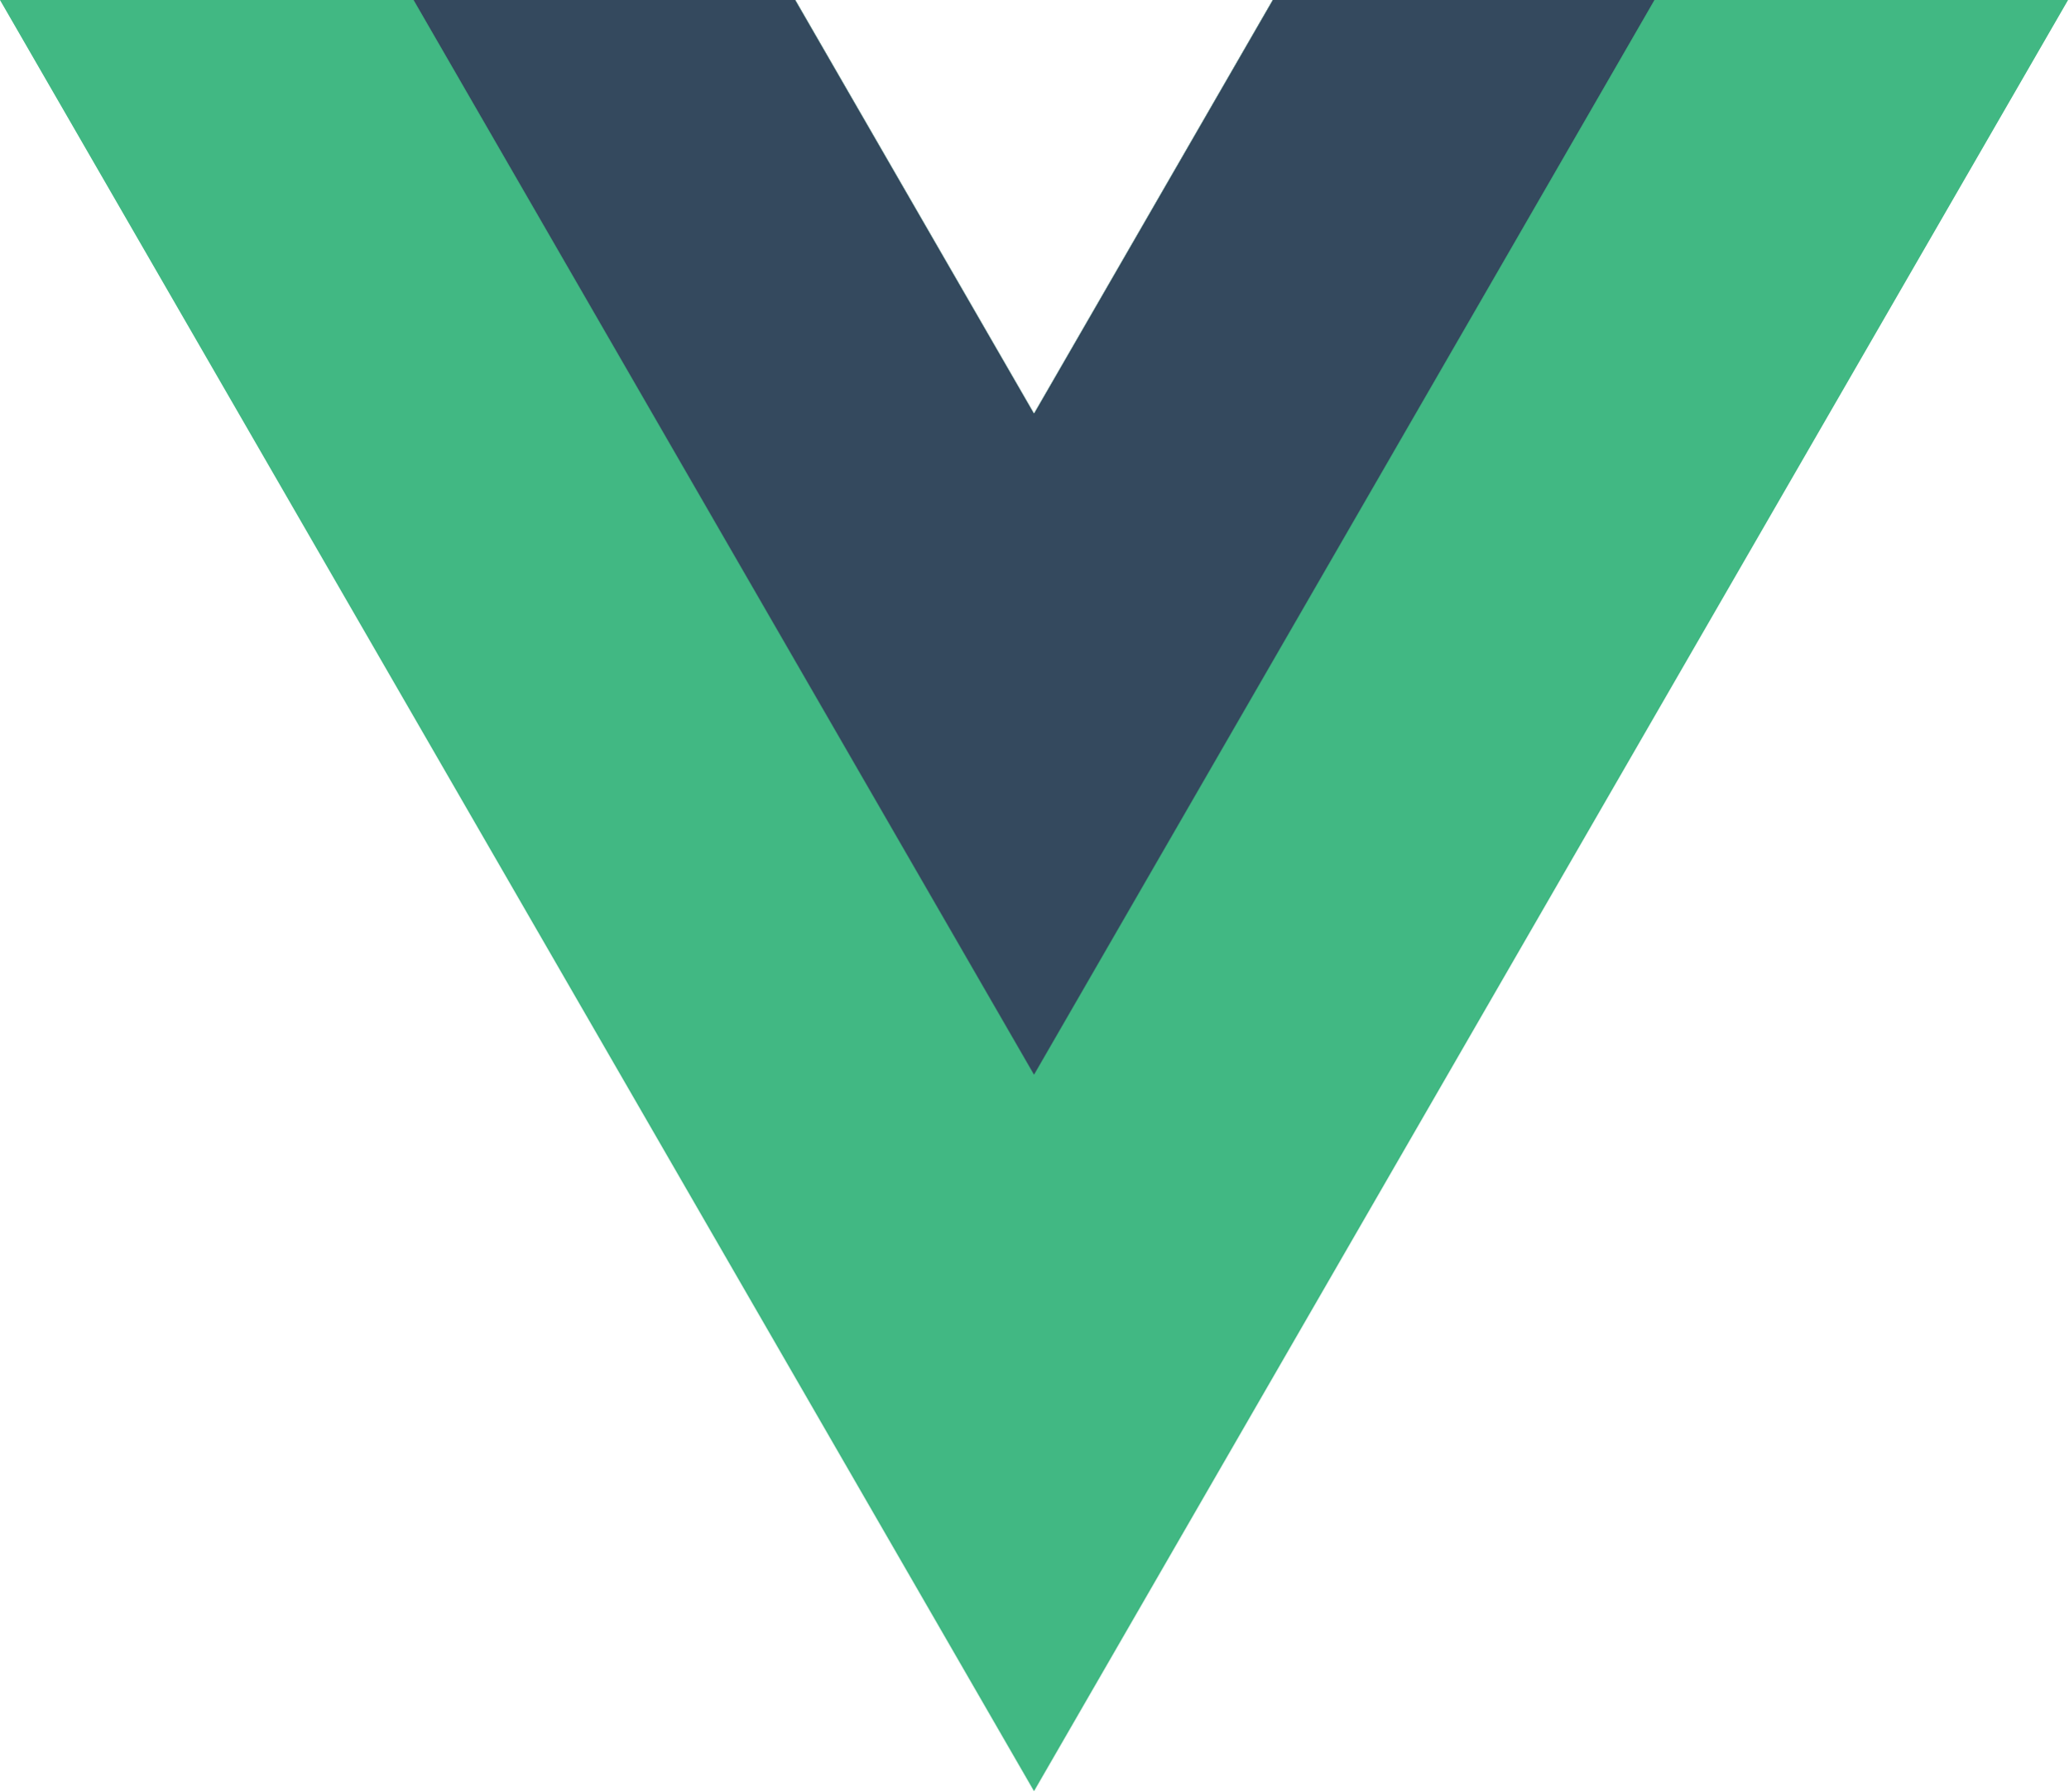
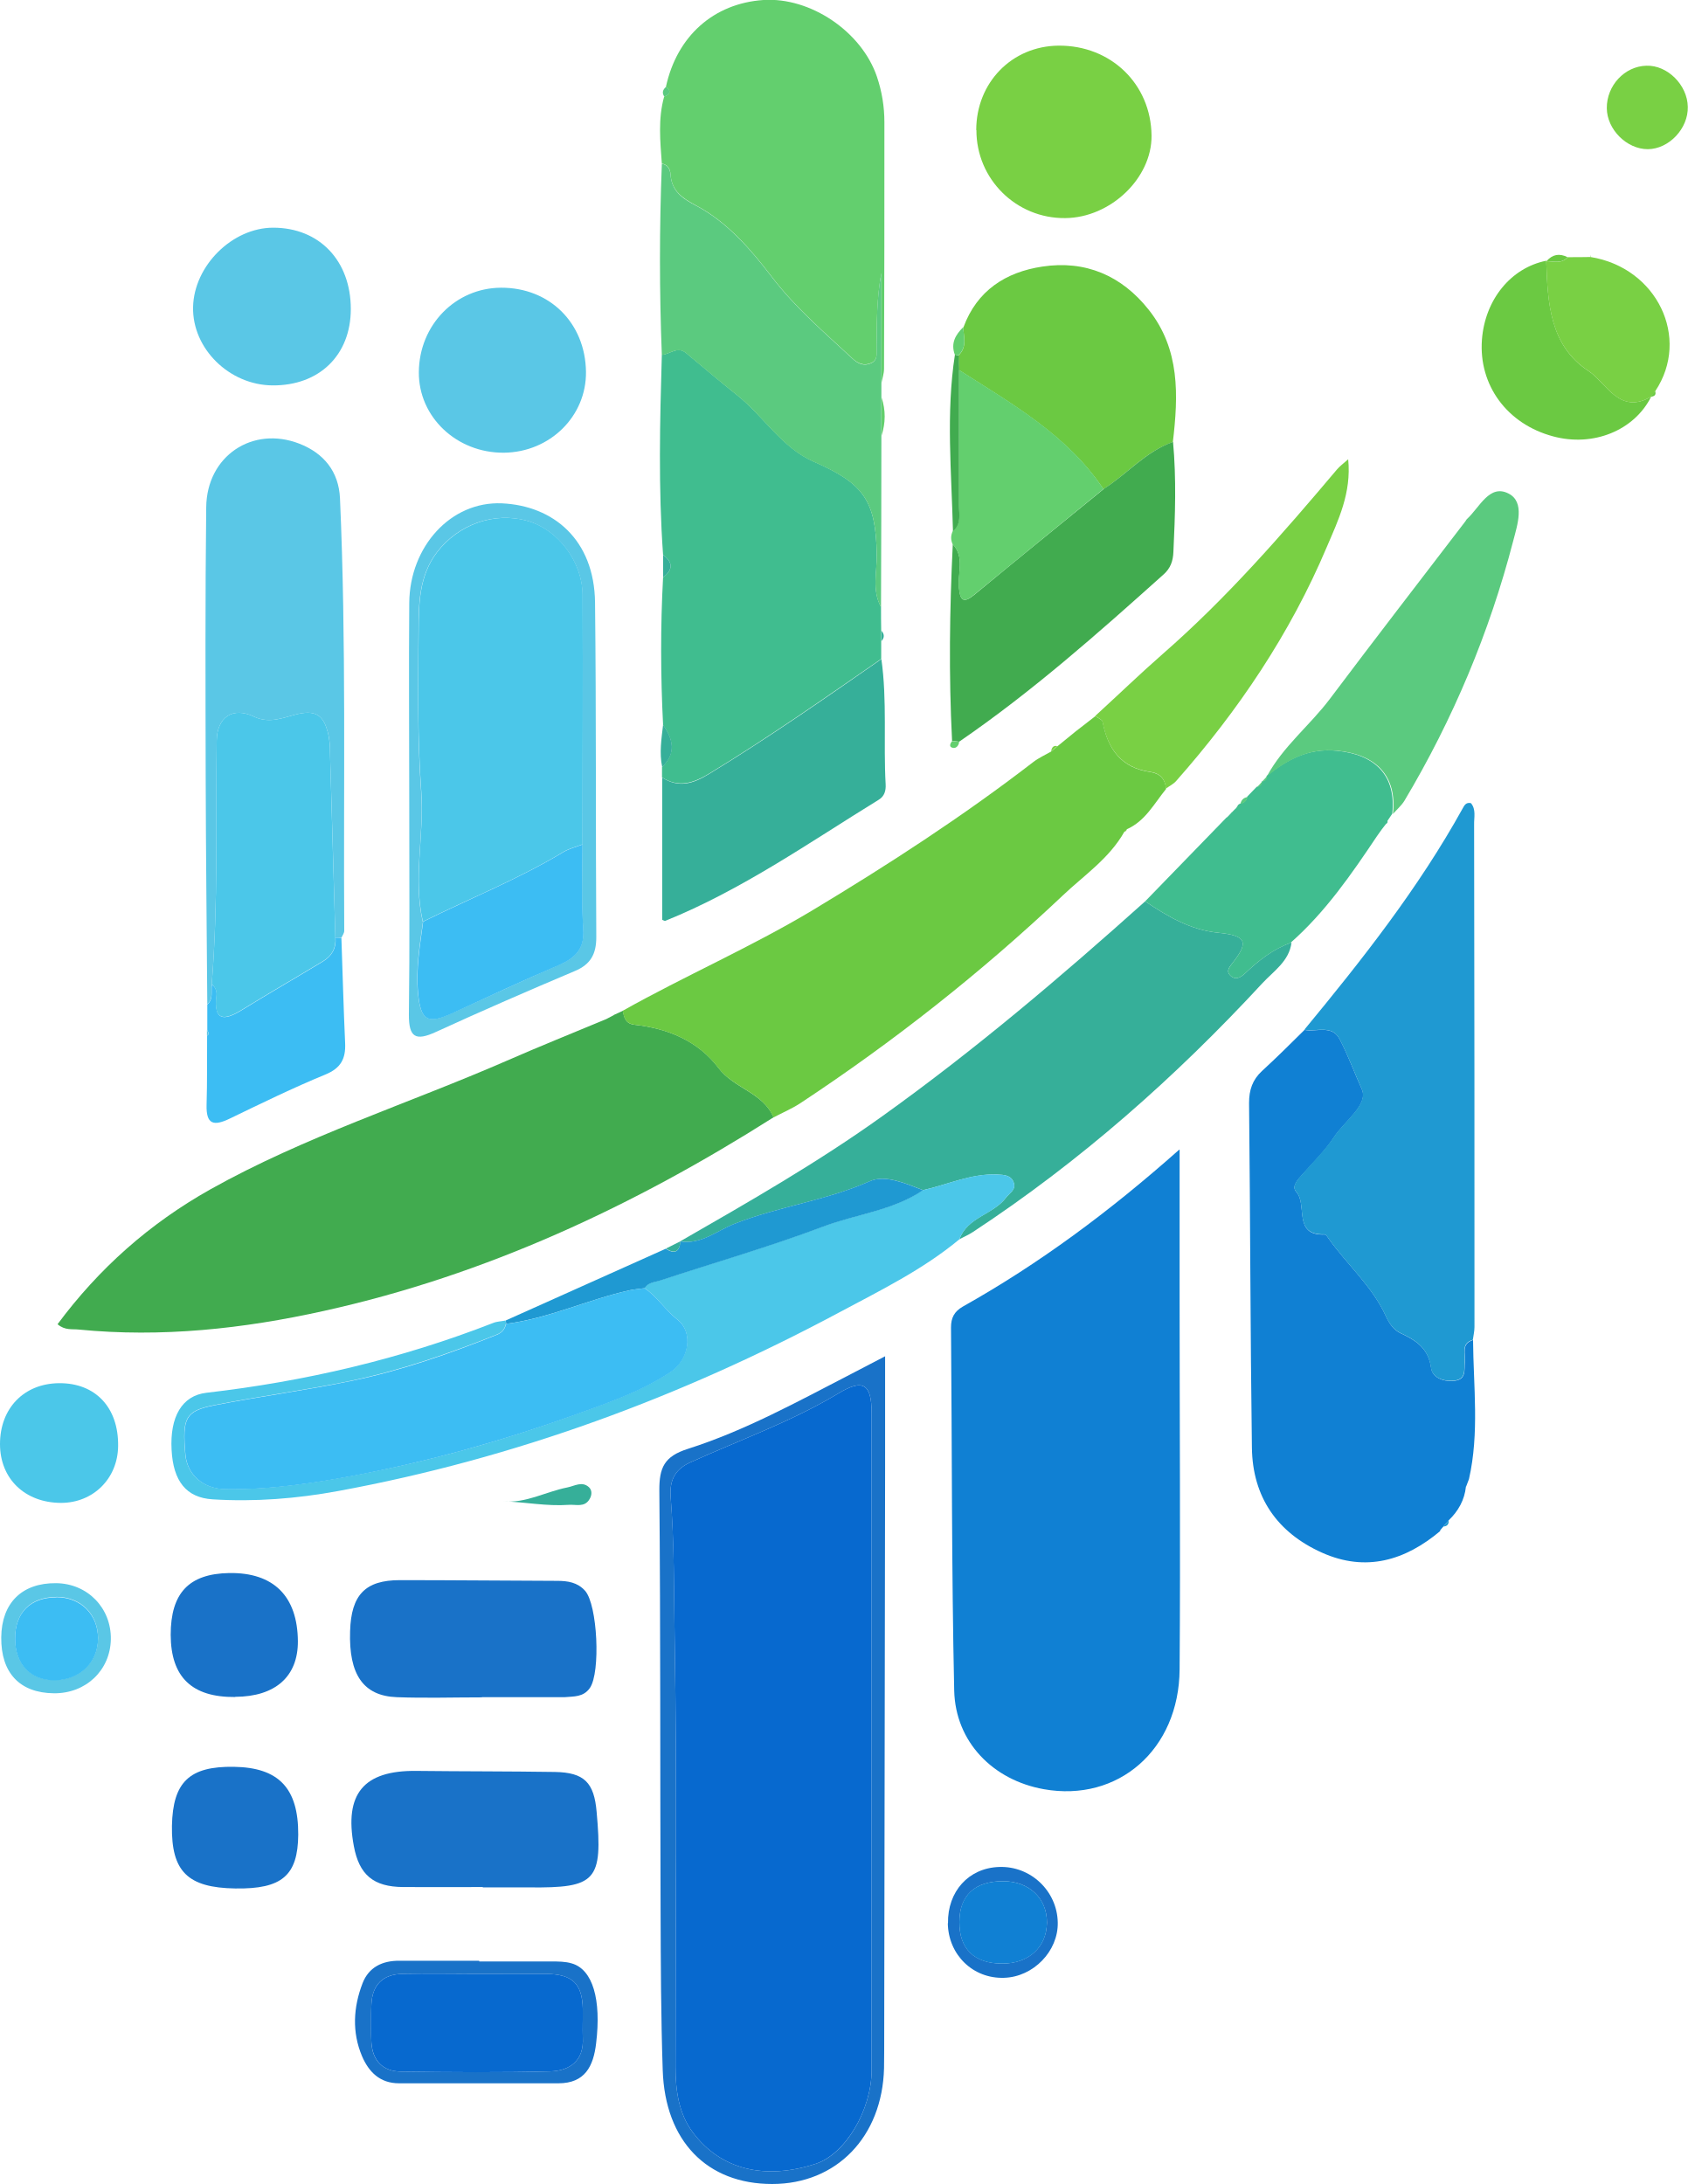
- <svg xmlns="http://www.w3.org/2000/svg" viewBox="0 0 261.76 226.69">
-   <path d="M161.096.001l-30.225 52.351L100.647.001H-.005l130.877 226.688L261.749.001z" fill="#41b883" />
-   <path d="M161.096.001l-30.225 52.351L100.647.001H52.346l78.526 136.01L209.398.001z" fill="#34495e" />
+ <svg xmlns="http://www.w3.org/2000/svg" id="Calque_2" data-name="Calque 2" viewBox="0 0 95.02 122.97">
+   <defs>
+     <style>
+       .cls-1 {
+         fill: #6bc942;
+       }
+ 
+       .cls-1, .cls-2, .cls-3, .cls-4, .cls-5, .cls-6, .cls-7, .cls-8, .cls-9, .cls-10, .cls-11, .cls-12, .cls-13, .cls-14 {
+         stroke-width: 0px;
+       }
+ 
+       .cls-2 {
+         fill: #36af99;
+       }
+ 
+       .cls-3 {
+         fill: #4bc7e9;
+       }
+ 
+       .cls-4 {
+         fill: #1f99d2;
+       }
+ 
+       .cls-5 {
+         fill: #40bd8f;
+       }
+ 
+       .cls-6 {
+         fill: #5ac7e6;
+       }
+ 
+       .cls-7 {
+         fill: #1080d3;
+       }
+ 
+       .cls-8 {
+         fill: #41ab4f;
+       }
+ 
+       .cls-9 {
+         fill: #1972c8;
+       }
+ 
+       .cls-10 {
+         fill: #63cf6e;
+       }
+ 
+       .cls-11 {
+         fill: #0769cf;
+       }
+ 
+       .cls-12 {
+         fill: #5bca7f;
+       }
+ 
+       .cls-13 {
+         fill: #3cbdf3;
+       }
+ 
+       .cls-14 {
+         fill: #79d044;
+       }
+     </style>
+   </defs>
+   <g id="OBJECTS">
+     <g>
+       <path class="cls-7" d="m66.41,64.74c0,3.03,0,5.77,0,8.51,0,6.91.05,13.83,0,20.74-.03,4.53-3.47,7.5-7.65,6.75-2.85-.51-4.97-2.65-5.04-5.55-.15-6.81-.12-13.63-.18-20.45,0-.54.18-.89.66-1.17,4.31-2.42,8.26-5.35,12.19-8.84Z" />
+       <path class="cls-8" d="m34.55,57.15c.17-.08.35-.16.52-.24.06.41.17.74.67.79,1.88.21,3.57.92,4.71,2.43.87,1.16,2.51,1.38,3.1,2.78-7.85,4.98-16.17,8.88-25.31,10.9-4.55,1.01-9.15,1.51-13.81,1.05-.36-.04-.77.06-1.19-.3,2.33-3.14,5.17-5.66,8.58-7.58,5.33-2.99,11.15-4.83,16.72-7.26,1.85-.81,3.72-1.56,5.59-2.34.14-.07.28-.15.42-.22Z" />
+       <path class="cls-1" d="m43.54,62.91c-.59-1.41-2.23-1.63-3.1-2.78-1.14-1.51-2.83-2.22-4.71-2.43-.5-.06-.61-.39-.67-.79,3.49-1.96,7.17-3.56,10.62-5.62,4.31-2.59,8.52-5.32,12.5-8.39.3-.23.66-.39.99-.58.12-.1.24-.2.36-.3.36-.29.72-.59,1.08-.88,0,0-.01.01-.01.01.36-.28.71-.55,1.07-.83.14.11.39.2.41.33.29,1.53,1.04,2.59,2.69,2.82.54.08.83.4.88.95-.67.82-1.17,1.81-2.21,2.27-.04.05-.09.1-.14.14-.85,1.51-2.28,2.46-3.49,3.61-4.57,4.32-9.49,8.2-14.73,11.66-.48.32-1.01.54-1.52.81Z" />
+       <path class="cls-7" d="m82.53,83.7c-.08.76-.43,1.38-.97,1.9-.1.12-.2.24-.3.35-.07.08-.14.16-.2.24,0,0,.04,0,.04,0-1.99,1.68-4.21,2.34-6.68,1.23-2.52-1.13-3.9-3.13-3.94-5.9-.09-6.47-.09-12.95-.16-19.42,0-.73.19-1.3.73-1.8.82-.75,1.6-1.53,2.39-2.31.68.13,1.55-.31,1.98.52.48.91.83,1.9,1.25,2.82.39.87-.97,1.79-1.56,2.69-.5.76-1.16,1.41-1.77,2.09-.26.3-.65.68-.36,1,.65.73-.21,2.47,1.6,2.4.07,0,.15.12.2.2,1.05,1.49,2.47,2.7,3.24,4.39.19.41.43.78.84.97.86.4,1.56.85,1.71,1.95.07.54.66.78,1.27.73.74-.06.58-.62.63-1.08.05-.44-.23-1.01.46-1.22.02,2.61.36,5.24-.23,7.83-.05.14-.11.28-.16.42Z" />
+       <path class="cls-5" d="m37.33,40.81c-.14-2.77-.15-5.53,0-8.3.56-.42.57-.85,0-1.27-.27-3.75-.18-7.51-.07-11.26.45-.03.88-.51,1.36-.11.96.79,1.9,1.6,2.87,2.37,1.5,1.19,2.52,2.96,4.32,3.75,2.81,1.23,3.5,2.18,3.55,5.23.02.99-.28,2.01.24,2.96,0,.44,0,.88.01,1.32,0,.2,0,.4,0,.59,0,.34,0,.68,0,1.01-3.19,2.21-6.37,4.44-9.69,6.46-.91.55-1.72.8-2.65.21,0-.19,0-.39,0-.58.81-.78.62-1.58.05-2.38Z" />
+       <path class="cls-4" d="m82.92,75.44c-.69.2-.41.78-.46,1.22-.05.46.11,1.02-.63,1.08-.61.05-1.2-.19-1.27-.73-.15-1.1-.85-1.55-1.71-1.95-.41-.19-.65-.56-.84-.97-.77-1.69-2.2-2.9-3.24-4.39-.05-.08-.14-.2-.2-.2-1.81.06-.94-1.67-1.6-2.4-.28-.32.1-.7.36-1,.6-.69,1.27-1.34,1.77-2.09.59-.9,1.95-1.82,1.56-2.69-.41-.92-.77-1.91-1.25-2.82-.43-.82-1.3-.39-1.98-.52,3.26-3.95,6.43-7.97,8.92-12.47.09-.16.18-.35.46-.29.3.35.17.81.18,1.21.02,9.43.02,18.86.02,28.29,0,.24-.06.48-.09.71Z" />
+       <path class="cls-2" d="m38.3,69.89c3.88-2.23,7.76-4.45,11.41-7.07,5.18-3.71,10.02-7.82,14.76-12.07,1.27.85,2.54,1.61,4.13,1.77,1.6.16,1.72.53.75,1.75-.17.21-.3.42-.12.62.3.34.62.15.87-.09.77-.73,1.59-1.38,2.61-1.73-.13,1.05-1.01,1.61-1.64,2.29-4.89,5.29-10.26,10.04-16.3,14.01-.24.16-.51.27-.76.41.45-1.26,1.9-1.39,2.62-2.34.19-.26.57-.44.45-.83-.14-.45-.55-.46-.94-.48-1.47-.06-2.78.57-4.17.88-.98-.37-2.12-.89-3-.5-2.46,1.09-5.13,1.42-7.6,2.39-1.01.39-1.86,1.18-3.06,1Z" />
+       <path class="cls-10" d="m37.26,9.22c-.09-1.27-.22-2.53.13-3.78.32-.13.42-.3.1-.55C38.11,2.03,40.18.19,42.98,0c2.65-.17,5.53,1.78,6.39,4.32.28.83.42,1.68.42,2.56,0,4.63,0,9.25-.02,13.88,0,.28-.1.55-.15.83,0-2.07,0-4.14,0-6.22-.26,1.4-.26,2.79-.27,4.18,0,.32.09.71-.31.89-.41.18-.75.02-1.05-.26-1.58-1.47-3.21-2.85-4.55-4.61-1.16-1.52-2.49-3.07-4.25-4-.79-.42-1.37-.82-1.44-1.74-.02-.33-.15-.55-.49-.62Z" />
+       <path class="cls-6" d="m11.67,56.55c-.03-4.25-.08-8.51-.09-12.76-.01-5.08-.03-10.16.03-15.23.03-2.89,2.61-4.6,5.24-3.58,1.39.54,2.22,1.58,2.29,3.07.36,8.12.19,16.24.24,24.36,0,.13-.1.26-.16.39-.11,0-.22-.01-.34-.02-.1-3.56-.2-7.12-.31-10.68,0-.29-.04-.58-.11-.85-.22-.84-.57-1.29-1.64-1.06-.79.17-1.6.6-2.52.16-1.19-.57-2.08.02-2.1,1.35-.06,4.57.09,9.15-.28,13.72-.05.38.11.82-.26,1.13Z" />
+       <path class="cls-3" d="m51.97,67.01c1.39-.31,2.7-.95,4.17-.88.39.02.8.03.94.48.12.4-.26.58-.45.83-.72.96-2.17,1.09-2.62,2.34-2.06,1.71-4.45,2.88-6.79,4.13-8.88,4.75-18.24,8.21-28.17,10.04-2.33.43-4.7.62-7.08.47-1.48-.09-2.22-1.02-2.31-2.79-.1-1.85.58-3.05,1.96-3.21,5.55-.64,10.94-1.9,16.14-3.93.22-.09.47-.09.7-.14.02.06.03.13.02.19-.07.3-.22.49-.53.61-2.64,1.05-5.33,1.99-8.12,2.58-2.58.54-5.2.88-7.79,1.39-1.61.32-1.79.72-1.61,2.76.1,1.14.99,1.94,2.25,1.96,2.56.04,5.08-.35,7.58-.83,4.06-.78,8.05-1.9,11.94-3.3,1.89-.68,3.81-1.33,5.51-2.44,1.1-.72,1.33-2.27.43-2.97-.69-.54-1.14-1.29-1.86-1.78.2-.33.58-.33.88-.43,3.05-1.01,6.15-1.9,9.16-3.03,1.87-.71,3.93-.89,5.64-2.06Z" />
+       <path class="cls-12" d="m37.26,9.22c.34.07.46.29.49.62.07.92.65,1.33,1.44,1.74,1.76.93,3.09,2.48,4.25,4,1.34,1.76,2.97,3.14,4.55,4.61.3.28.64.45,1.05.26.4-.18.3-.57.31-.89.01-1.39,0-2.79.27-4.18,0,2.07,0,4.15,0,6.22,0,.26,0,.52,0,.78,0,.72,0,1.43,0,2.15,0,3.22-.01,6.44-.02,9.66-.52-.95-.23-1.98-.24-2.96-.05-3.06-.74-4-3.55-5.23-1.8-.78-2.82-2.56-4.32-3.75-.97-.77-1.92-1.58-2.87-2.37-.49-.4-.91.07-1.36.11-.14-3.58-.14-7.17,0-10.75Z" />
+       <path class="cls-1" d="m54.24,18.43c.76-2.07,2.38-3.11,4.44-3.42,2.43-.37,4.47.51,5.99,2.43,1.77,2.23,1.67,4.83,1.36,7.45-1.54.53-2.58,1.81-3.91,2.65-2.04-3.05-5.16-4.8-8.14-6.71,0-.27-.01-.54-.02-.82.5-.46.29-1.04.27-1.58Z" />
+       <path class="cls-9" d="m49.83,76.36c0,2.28,0,4.29,0,6.3-.02,10.59-.03,21.17-.05,31.76,0,.68,0,1.35-.01,2.03-.1,3.86-2.67,6.52-6.3,6.52-3.67,0-6.03-2.42-6.16-6.41-.1-2.99-.11-5.99-.12-8.99-.03-7.88,0-15.76-.07-23.64-.01-1.3.28-1.93,1.6-2.35,3.23-1.03,6.2-2.67,9.2-4.22.54-.28,1.08-.56,1.92-1Zm-.76,21.77c0-6.19,0-12.37,0-18.56,0-1.63-.46-1.97-1.86-1.12-2.66,1.6-5.57,2.63-8.37,3.9-.94.43-1.15,1.13-1.08,1.98.21,2.6.18,5.22.22,7.82.14,8.07.05,16.14.05,24.22,0,1.32.18,2.64.98,3.7,1.58,2.11,4.08,2.69,6.92,1.76,1.66-.54,3.14-3.02,3.14-5.28,0-6.14,0-12.28,0-18.42Z" />
+       <path class="cls-8" d="m62.13,27.53c1.33-.84,2.37-2.11,3.91-2.65.19,2.07.12,4.13.02,6.2-.02.5-.16.92-.56,1.27-3.69,3.31-7.4,6.6-11.5,9.41-.13-.02-.27-.03-.4-.05-.19-3.69-.14-7.38.04-11.07.69.74.26,1.65.35,2.47.07.73.27.86.86.38,2.42-2,4.86-3.98,7.29-5.96Z" />
+       <path class="cls-2" d="m37.28,43.78c.94.6,1.74.35,2.65-.21,3.32-2.02,6.5-4.24,9.69-6.46.33,2.34.11,4.7.24,7.05.02.35-.06.67-.39.87-3.93,2.42-7.71,5.08-12.02,6.82-.03.01-.09-.03-.17-.06v-8.02Z" />
+       <path class="cls-5" d="m72.71,53.07c-1.02.36-1.84,1-2.61,1.73-.25.24-.57.43-.87.09-.18-.21-.04-.41.12-.62.97-1.22.84-1.59-.75-1.75-1.59-.16-2.86-.92-4.13-1.77,1.53-1.58,3.07-3.16,4.6-4.74,0,0,0,.02,0,.02.09-.09.18-.18.27-.28,0,0,.02-.02.02-.02.08-.09.17-.17.25-.25,0,0,.04-.05.04-.05.02-.09.08-.15.17-.18.2-.06.37-.15.39-.39,0,0-.02.02-.02.02.1-.1.2-.21.3-.31,0,0-.02.02-.02.02.1-.1.2-.21.3-.31,0,0-.02.02-.02.02.18-.03.28-.13.29-.32,0,0-.02.02-.02.02.19-.02.29-.12.29-.31,0,0-.02.01-.02.01,1.16-.92,2.33-1.59,3.97-1.43,2.16.21,3.36,1.4,3.12,3.56,0,0,0-.01,0-.01-.09.13-.18.27-.27.4.02.08,0,.13-.08.17-.08.1-.16.2-.24.31,0,0,0,0,0,0-.09.13-.18.25-.27.38-1.44,2.15-2.9,4.27-4.86,6Z" />
+       <path class="cls-9" d="m27.13,95.57c-1.6,0-3.2.05-4.79-.01-1.89-.07-2.71-1.28-2.63-3.72.06-2.05.86-2.87,2.8-2.87,2.95,0,5.9.03,8.85.04.6,0,1.15.08,1.58.56.7.79.88,4.59.27,5.47-.37.53-.91.47-1.43.52-.1,0-.19,0-.29,0-1.45,0-2.9,0-4.36,0h0Z" />
+       <path class="cls-12" d="m78.42,45.83c.24-2.16-.96-3.35-3.12-3.56-1.64-.16-2.81.51-3.97,1.43.9-1.67,2.41-2.85,3.54-4.35,2.52-3.35,5.08-6.67,7.63-10,.03-.04.05-.09.08-.12.71-.64,1.27-2,2.35-1.44.94.48.49,1.78.26,2.67-1.34,5.16-3.39,10.04-6.12,14.62-.17.28-.43.5-.65.75Z" />
+       <path class="cls-9" d="m27.19,106.25c-1.5,0-2.99.01-4.49,0-1.68-.01-2.48-.69-2.78-2.31-.55-2.94.55-4.26,3.51-4.23,2.6.03,5.21.02,7.81.06,1.65.03,2.21.59,2.35,2.26.35,3.88-.02,4.28-3.81,4.24-.87,0-1.74,0-2.6,0v-.02Z" />
+       <path class="cls-14" d="m65.64,44.41c-.04-.55-.33-.87-.88-.95-1.64-.23-2.4-1.3-2.69-2.82-.02-.13-.27-.22-.41-.33,1.27-1.16,2.51-2.36,3.8-3.49,3.61-3.15,6.74-6.75,9.82-10.4.15-.17.33-.31.62-.56.19,1.9-.56,3.43-1.2,4.93-2.06,4.88-4.99,9.23-8.49,13.19-.15.17-.38.28-.57.42Z" />
+       <path class="cls-14" d="m54.96,7.33c0-2.68,2.01-4.74,4.64-4.76,2.94-.02,5.2,2.16,5.23,5.07.02,2.39-2.31,4.62-4.86,4.64-2.76.03-5.01-2.2-5-4.96Z" />
+       <path class="cls-6" d="m28.21,16.2c2.73-.01,4.74,1.98,4.78,4.73.03,2.5-2.02,4.53-4.62,4.56-2.66.02-4.81-2.01-4.79-4.54.02-2.65,2.06-4.74,4.63-4.75Z" />
+       <path class="cls-6" d="m19.75,17.4c0,2.59-1.77,4.32-4.41,4.3-2.44-.02-4.52-2.08-4.47-4.41.05-2.33,2.21-4.47,4.51-4.47,2.6,0,4.37,1.86,4.37,4.58Z" />
+       <path class="cls-10" d="m62.13,27.53c-2.43,1.99-4.87,3.97-7.29,5.96-.58.48-.78.35-.86-.38-.09-.83.35-1.73-.35-2.47-.11-.25-.11-.49.01-.74.49-.4.34-.96.34-1.47.01-2.54,0-5.07,0-7.61,2.98,1.91,6.1,3.65,8.14,6.71Z" />
+       <path class="cls-6" d="m23.04,45.24c0-3.77-.03-7.54,0-11.3.03-3.16,2.33-5.72,5.21-5.6,2.9.13,5.21,2.04,5.25,5.59.07,6.28.03,12.56.07,18.84,0,.95-.32,1.53-1.2,1.9-2.62,1.11-5.23,2.24-7.82,3.43-1.15.53-1.54.32-1.53-.98.05-3.96.02-7.92.02-11.88h0Zm.77,6.67c-.18,1.33-.41,2.65-.28,4,.15,1.55.54,1.77,1.91,1.14,2-.91,3.99-1.84,6-2.71.94-.4,1.47-.9,1.39-2.04-.11-1.58-.04-3.17-.05-4.76,0-4.69.03-9.37.01-14.06,0-1.85-1.39-3.65-3.06-4.14-1.92-.56-3.95.2-5.13,1.75-1.02,1.34-1.03,2.91-1.04,4.4-.02,3.03-.07,6.06.15,9.1.18,2.41-.47,4.87.09,7.31Z" />
+       <path class="cls-1" d="m92.96,22.33c-.95,1.91-3.27,2.85-5.52,2.24-2.59-.69-4.2-2.88-4.01-5.44.17-2.26,1.63-4.05,3.62-4.45.08,2.35.2,4.78,2.37,6.2,1.02.67,1.75,2.51,3.54,1.45Z" />
+       <path class="cls-13" d="m18.88,52.79c.11,0,.22.01.34.02.07,1.97.12,3.95.21,5.92.04.87-.23,1.41-1.11,1.77-1.82.75-3.6,1.62-5.38,2.48-.91.44-1.34.34-1.31-.77.04-1.3.02-2.6.03-3.9.03-.03.1-.07.1-.09-.02-.08-.06-.15-.09-.22,0-.48,0-.96,0-1.44.36-.31.2-.75.26-1.13.21.16.29.39.26.64-.17,1.44.44,1.41,1.43.8,1.51-.93,3.05-1.82,4.57-2.74.49-.3.75-.74.7-1.33Z" />
+       <path class="cls-9" d="m13.25,106.33c-2.69-.04-3.61-.96-3.57-3.53.05-2.47.99-3.36,3.49-3.32,2.53.04,3.63,1.21,3.62,3.82-.02,2.3-.91,3.07-3.54,3.03Z" />
+       <path class="cls-9" d="m13.24,95.55c-2.44.02-3.62-1.12-3.63-3.5,0-2.35,1.02-3.44,3.29-3.48,2.5-.04,3.85,1.3,3.87,3.84.01,1.98-1.26,3.12-3.53,3.13Z" />
+       <path class="cls-14" d="m92.96,22.33c-1.79,1.07-2.52-.78-3.54-1.45-2.17-1.42-2.3-3.85-2.37-6.2,0,0,.02.03.02.03.41,0,.85.16,1.19-.23.43,0,.87,0,1.3-.01,0,0-.02,0-.02,0,3.74.6,5.65,4.55,3.65,7.55-.08.11-.16.22-.25.32,0,0,.02-.01.02-.01Z" />
+       <path class="cls-3" d="m0,81.31c0-2.02,1.35-3.41,3.32-3.43,2.05-.02,3.36,1.37,3.33,3.54-.02,1.83-1.4,3.2-3.22,3.2C1.4,84.61,0,83.26,0,81.31Z" />
+       <path class="cls-4" d="m51.97,67.01c-1.7,1.16-3.76,1.35-5.64,2.06-3,1.13-6.1,2.02-9.16,3.03-.31.1-.68.1-.88.43-.28.04-.57.06-.85.12-2.34.52-4.54,1.58-6.95,1.89,0-.07,0-.13-.02-.19,3-1.35,6.01-2.69,9.01-4.04.5.32.78.18.82-.41,0,0,0,0,0,0,1.2.18,2.05-.61,3.06-1,2.47-.97,5.14-1.3,7.6-2.39.88-.39,2.03.13,3,.5Z" />
+       <path class="cls-9" d="m26.98,110.44c1.35,0,2.71,0,4.06,0,.38,0,.79,0,1.15.11,1.18.34,1.67,2.03,1.37,4.5-.15,1.28-.62,2.25-2.12,2.25-2.99,0-5.99,0-8.98,0-1.07,0-1.7-.64-2.08-1.53-.57-1.35-.49-2.75.03-4.1.35-.91,1.12-1.28,2.08-1.27,1.5,0,2.99,0,4.49,0v.04Zm-.13.7c-1.4,0-2.8-.02-4.2,0-1.09.02-1.69.61-1.74,1.7-.03.72-.04,1.45,0,2.17.06,1.01.64,1.62,1.66,1.63,2.8.03,5.6.06,8.39-.01,1.12-.03,1.93-.6,1.85-1.92-.03-.53,0-1.06,0-1.59-.03-1.43-.58-1.96-2.05-1.98-1.3-.01-2.61,0-3.91,0Z" />
+       <path class="cls-14" d="m95.02,6.01c.03,1.23-1.06,2.38-2.25,2.39-1.19,0-2.3-1.11-2.31-2.31-.01-1.27,1-2.36,2.23-2.39,1.18-.04,2.31,1.08,2.33,2.32Z" />
+       <path class="cls-6" d="m.07,92.19c.02-1.94,1.17-3.07,3.09-3.05,1.77.02,3.11,1.4,3.08,3.16-.03,1.75-1.41,3.06-3.21,3.04-1.92-.02-2.98-1.15-2.96-3.15Zm3.1-2.27c-1.45,0-2.31.87-2.32,2.31,0,1.46.88,2.39,2.27,2.36,1.39-.03,2.39-1.01,2.4-2.35,0-1.36-.98-2.33-2.35-2.33Z" />
+       <path class="cls-9" d="m53.37,108.29c-.03-1.79,1.16-3.11,2.87-3.17,1.78-.07,3.28,1.35,3.31,3.13.03,1.61-1.37,3.06-3.02,3.11-1.75.06-3.14-1.29-3.17-3.07Zm3.05,2.27c1.49,0,2.5-.92,2.52-2.3.01-1.38-1.01-2.34-2.47-2.34-1.59,0-2.45.8-2.46,2.3,0,1.52.84,2.33,2.41,2.34Z" />
+       <path class="cls-2" d="m28.33,84.53c1.26.13,2.39-.54,3.61-.78.41-.08.83-.37,1.22-.01.19.18.16.46.03.67-.28.48-.77.29-1.17.32-1.24.09-2.46-.16-3.69-.2Z" />
+       <path class="cls-8" d="m53.99,20.83c0,2.54,0,5.07,0,7.61,0,.51.15,1.07-.34,1.47-.08-3.32-.4-6.63.11-9.94.07.02.15.03.22.05,0,.27.01.54.02.82Z" />
+       <path class="cls-10" d="m53.97,20.01c-.07-.01-.15-.03-.22-.05-.23-.64.04-1.11.48-1.54.02.55.23,1.12-.27,1.58Z" />
+       <path class="cls-2" d="m37.33,40.81c.57.81.76,1.6-.05,2.38-.17-.8-.04-1.59.05-2.38Z" />
+       <path class="cls-10" d="m49.63,24.53c0-.72,0-1.43,0-2.15.24.72.23,1.43,0,2.15Z" />
+       <path class="cls-1" d="m88.25,14.48c-.34.39-.78.22-1.19.23.34-.39.73-.46,1.19-.23Z" />
+       <path class="cls-2" d="m38.31,69.89c-.05.59-.32.73-.82.41.27-.14.55-.28.82-.41Z" />
+       <path class="cls-12" d="m37.5,4.89c.32.25.22.42-.1.55-.15-.22-.08-.4.1-.55Z" />
+       <path class="cls-2" d="m37.33,31.24c.57.42.56.85,0,1.27,0-.42,0-.85,0-1.27Z" />
+       <path class="cls-10" d="m53.6,41.72c.13.02.27.03.4.05-.02.2-.16.37-.34.34-.25-.04-.18-.23-.06-.38Z" />
+       <path class="cls-2" d="m49.62,36.1c0-.2,0-.4,0-.59.18.2.18.4,0,.59Z" />
+       <path class="cls-1" d="m92.93,22.34c.08-.11.16-.22.25-.32.08.23-.06.3-.25.32Z" />
+       <path class="cls-14" d="m59.53,42.01c-.12.1-.24.2-.36.3.04-.19.11-.36.36-.3Z" />
+       <path class="cls-4" d="m81.26,85.95c.1-.12.2-.24.3-.35.01.22-.08.34-.3.35Z" />
+       <path class="cls-12" d="m70.22,44.88c-.02.24-.19.33-.39.39.05-.22.17-.35.39-.39Z" />
+       <polygon class="cls-1" points="89.53 14.47 89.55 14.47 89.57 14.34 89.53 14.47" />
+       <path class="cls-12" d="m69.07,46.04s0-.02,0-.02c0,0,0,.02,0,.02Z" />
+       <path class="cls-6" d="m11.66,58c.03.07.07.14.09.22,0,.02-.06.06-.1.09,0-.1,0-.2,0-.31Z" />
+       <path class="cls-12" d="m71.07,43.99c-.01.19-.11.29-.29.32.1-.11.2-.21.29-.32Z" />
+       <path class="cls-12" d="m71.35,43.69c0,.19-.1.3-.29.31.1-.1.2-.21.29-.31Z" />
+       <path class="cls-1" d="m34.55,57.15c-.14.07-.28.15-.42.22.14-.07.28-.15.42-.22Z" />
+       <path class="cls-14" d="m60.6,41.13s.01-.01.01-.01c0,0-.01.01-.01.01Z" />
+       <path class="cls-12" d="m70.79,44.29c-.1.1-.2.21-.3.31.1-.1.2-.21.3-.31Z" />
+       <polygon class="cls-12" points="69.66 45.45 69.62 45.49 69.6 45.43 69.66 45.45" />
+       <path class="cls-4" d="m82.53,83.7c.05-.14.11-.28.16-.42-.05.14-.11.28-.16.42Z" />
+       <path class="cls-4" d="m81.1,86.19s-.04,0-.04,0c0,0,.04,0,.04,0Z" />
+       <polygon class="cls-12" points="69.36 45.75 69.34 45.77 69.32 45.72 69.36 45.75" />
+       <path class="cls-12" d="m77.57,47.08c.09-.13.18-.25.27-.38-.09.13-.18.25-.27.38Z" />
+       <path class="cls-14" d="m63.29,46.82c.05-.05.1-.09.14-.14,0,.09-.05.14-.14.14Z" />
+       <path class="cls-12" d="m77.83,46.71c.08-.1.16-.2.24-.31-.08.1-.16.2-.24.31Z" />
+       <path class="cls-12" d="m78.15,46.23c.09-.13.18-.27.27-.4-.09.13-.18.27-.27.4Z" />
+       <path class="cls-12" d="m70.51,44.59c-.1.1-.2.21-.3.31.1-.1.2-.21.3-.31Z" />
+       <path class="cls-3" d="m18.88,52.79c.05.59-.2,1.03-.7,1.33-1.52.92-3.06,1.81-4.57,2.74-.99.61-1.6.64-1.43-.8.03-.25-.05-.48-.26-.64.37-4.57.22-9.14.28-13.72.02-1.33.91-1.92,2.1-1.35.92.44,1.74.01,2.52-.16,1.07-.23,1.42.22,1.64,1.06.07.28.1.57.11.85.11,3.56.2,7.12.31,10.68Z" />
+       <path class="cls-13" d="m28.49,74.54c2.4-.3,4.6-1.37,6.95-1.89.28-.06.57-.08.85-.12.72.49,1.17,1.24,1.86,1.78.9.7.67,2.26-.43,2.97-1.69,1.11-3.62,1.76-5.51,2.44-3.89,1.39-7.88,2.51-11.94,3.3-2.49.48-5.02.87-7.58.83-1.25-.02-2.15-.81-2.25-1.96-.18-2.04,0-2.44,1.61-2.76,2.59-.51,5.21-.85,7.79-1.39,2.79-.58,5.47-1.52,8.12-2.58.32-.13.46-.32.53-.61Z" />
+       <path class="cls-11" d="m49.07,98.13c0,6.14,0,12.28,0,18.42,0,2.26-1.48,4.73-3.14,5.28-2.84.93-5.34.35-6.92-1.76-.8-1.06-.98-2.38-.98-3.7,0-8.07.09-16.15-.05-24.22-.04-2.6-.02-5.22-.22-7.82-.07-.85.14-1.55,1.08-1.98,2.8-1.27,5.71-2.3,8.37-3.9,1.4-.85,1.86-.5,1.86,1.12,0,6.19,0,12.37,0,18.56Z" />
+       <path class="cls-3" d="m23.81,51.9c-.56-2.44.08-4.9-.09-7.31-.22-3.04-.18-6.07-.15-9.1.01-1.49.02-3.06,1.04-4.4,1.18-1.54,3.21-2.31,5.13-1.75,1.68.49,3.05,2.29,3.06,4.14.02,4.69,0,9.37-.01,14.06-.35.14-.74.23-1.06.42-2.53,1.53-5.28,2.62-7.92,3.93Z" />
+       <path class="cls-13" d="m23.81,51.9c2.64-1.31,5.38-2.4,7.92-3.93.32-.19.7-.28,1.06-.42,0,1.59-.06,3.18.05,4.76.08,1.13-.45,1.63-1.39,2.04-2.02.86-4.01,1.79-6,2.71-1.38.63-1.77.41-1.91-1.14-.13-1.35.1-2.67.28-4Z" />
+       <path class="cls-11" d="m26.85,111.14c1.3,0,2.61-.01,3.91,0,1.47.02,2.02.55,2.05,1.98.01.53-.02,1.06,0,1.59.08,1.32-.73,1.89-1.85,1.92-2.8.07-5.6.05-8.39.01-1.02-.01-1.59-.62-1.66-1.63-.05-.72-.04-1.45,0-2.17.05-1.09.66-1.68,1.74-1.7,1.4-.03,2.8,0,4.2,0Z" />
+       <path class="cls-13" d="m3.17,89.93c1.37,0,2.35.97,2.35,2.33,0,1.34-1.01,2.32-2.4,2.35-1.39.03-2.28-.9-2.27-2.36,0-1.45.87-2.31,2.32-2.31Z" />
+       <path class="cls-7" d="m56.42,110.56c-1.58,0-2.42-.83-2.41-2.34,0-1.5.86-2.3,2.46-2.3,1.47,0,2.49.97,2.47,2.34-.01,1.38-1.03,2.31-2.52,2.3Z" />
+     </g>
+   </g>
</svg>
